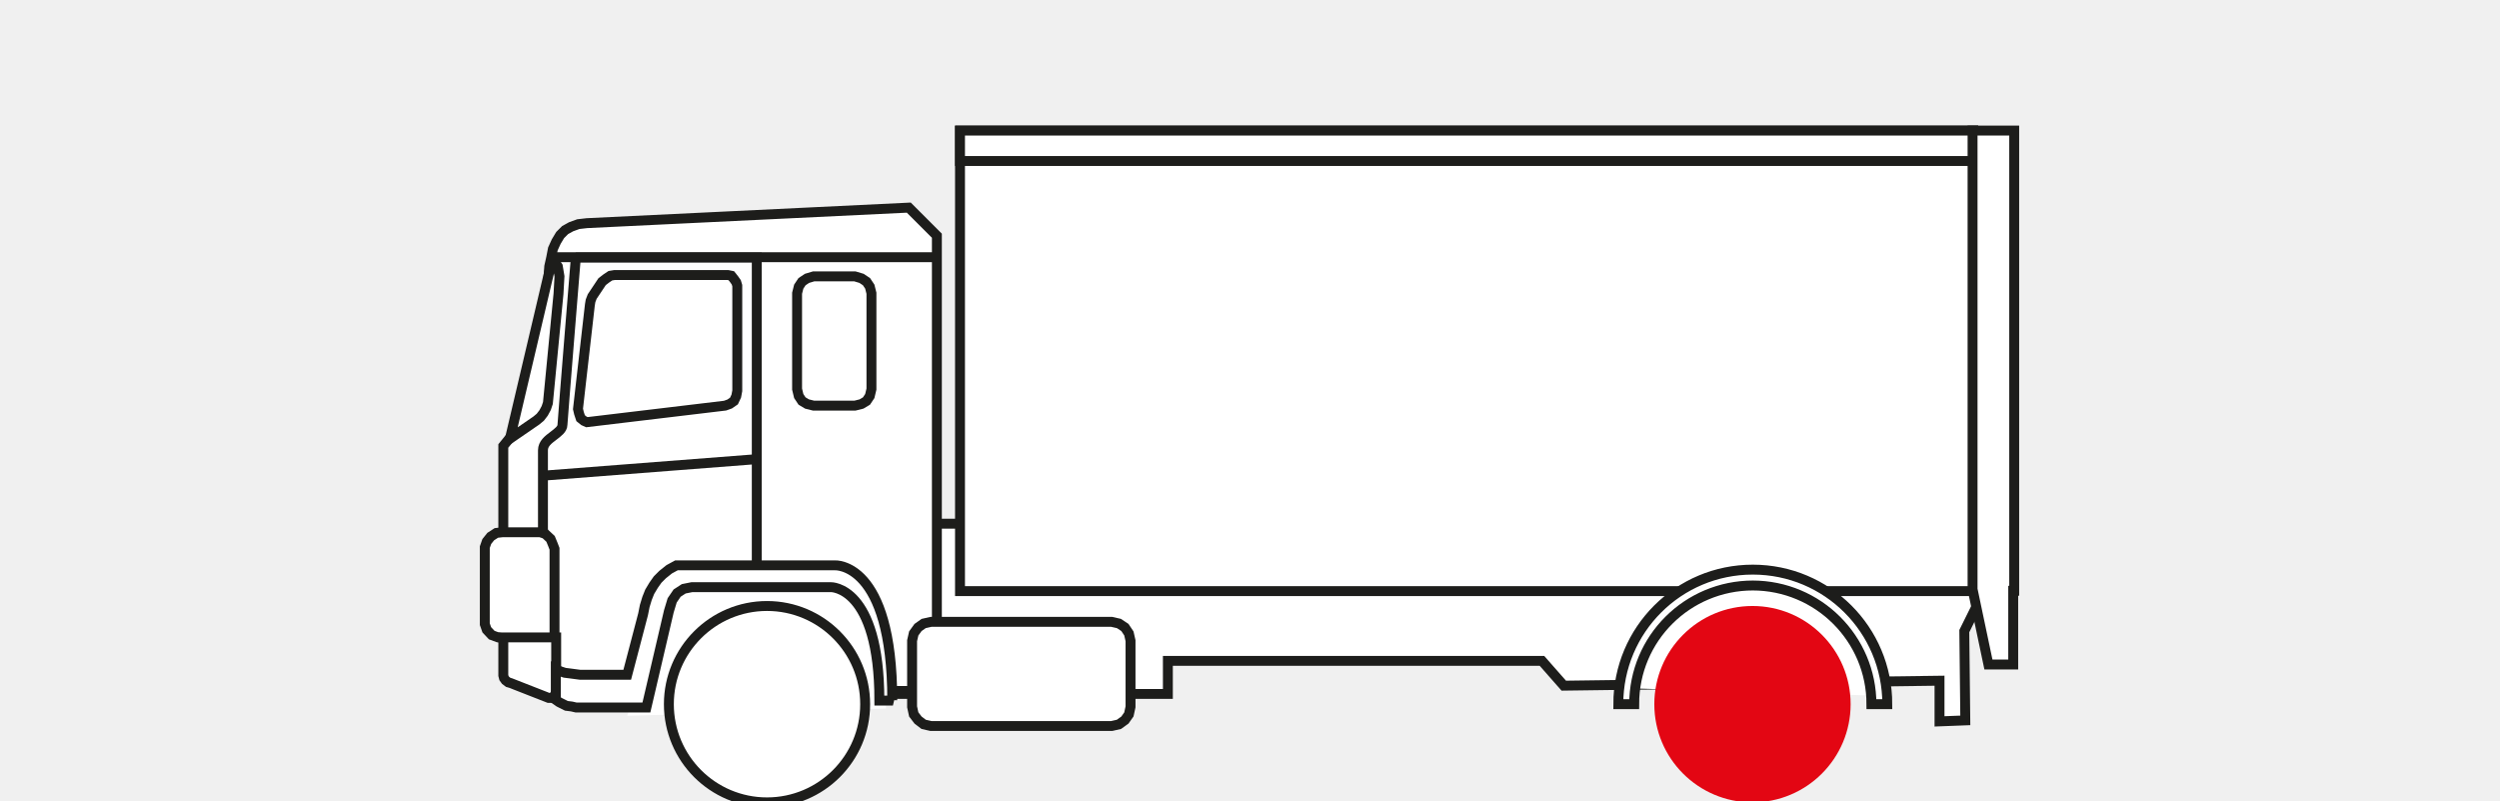
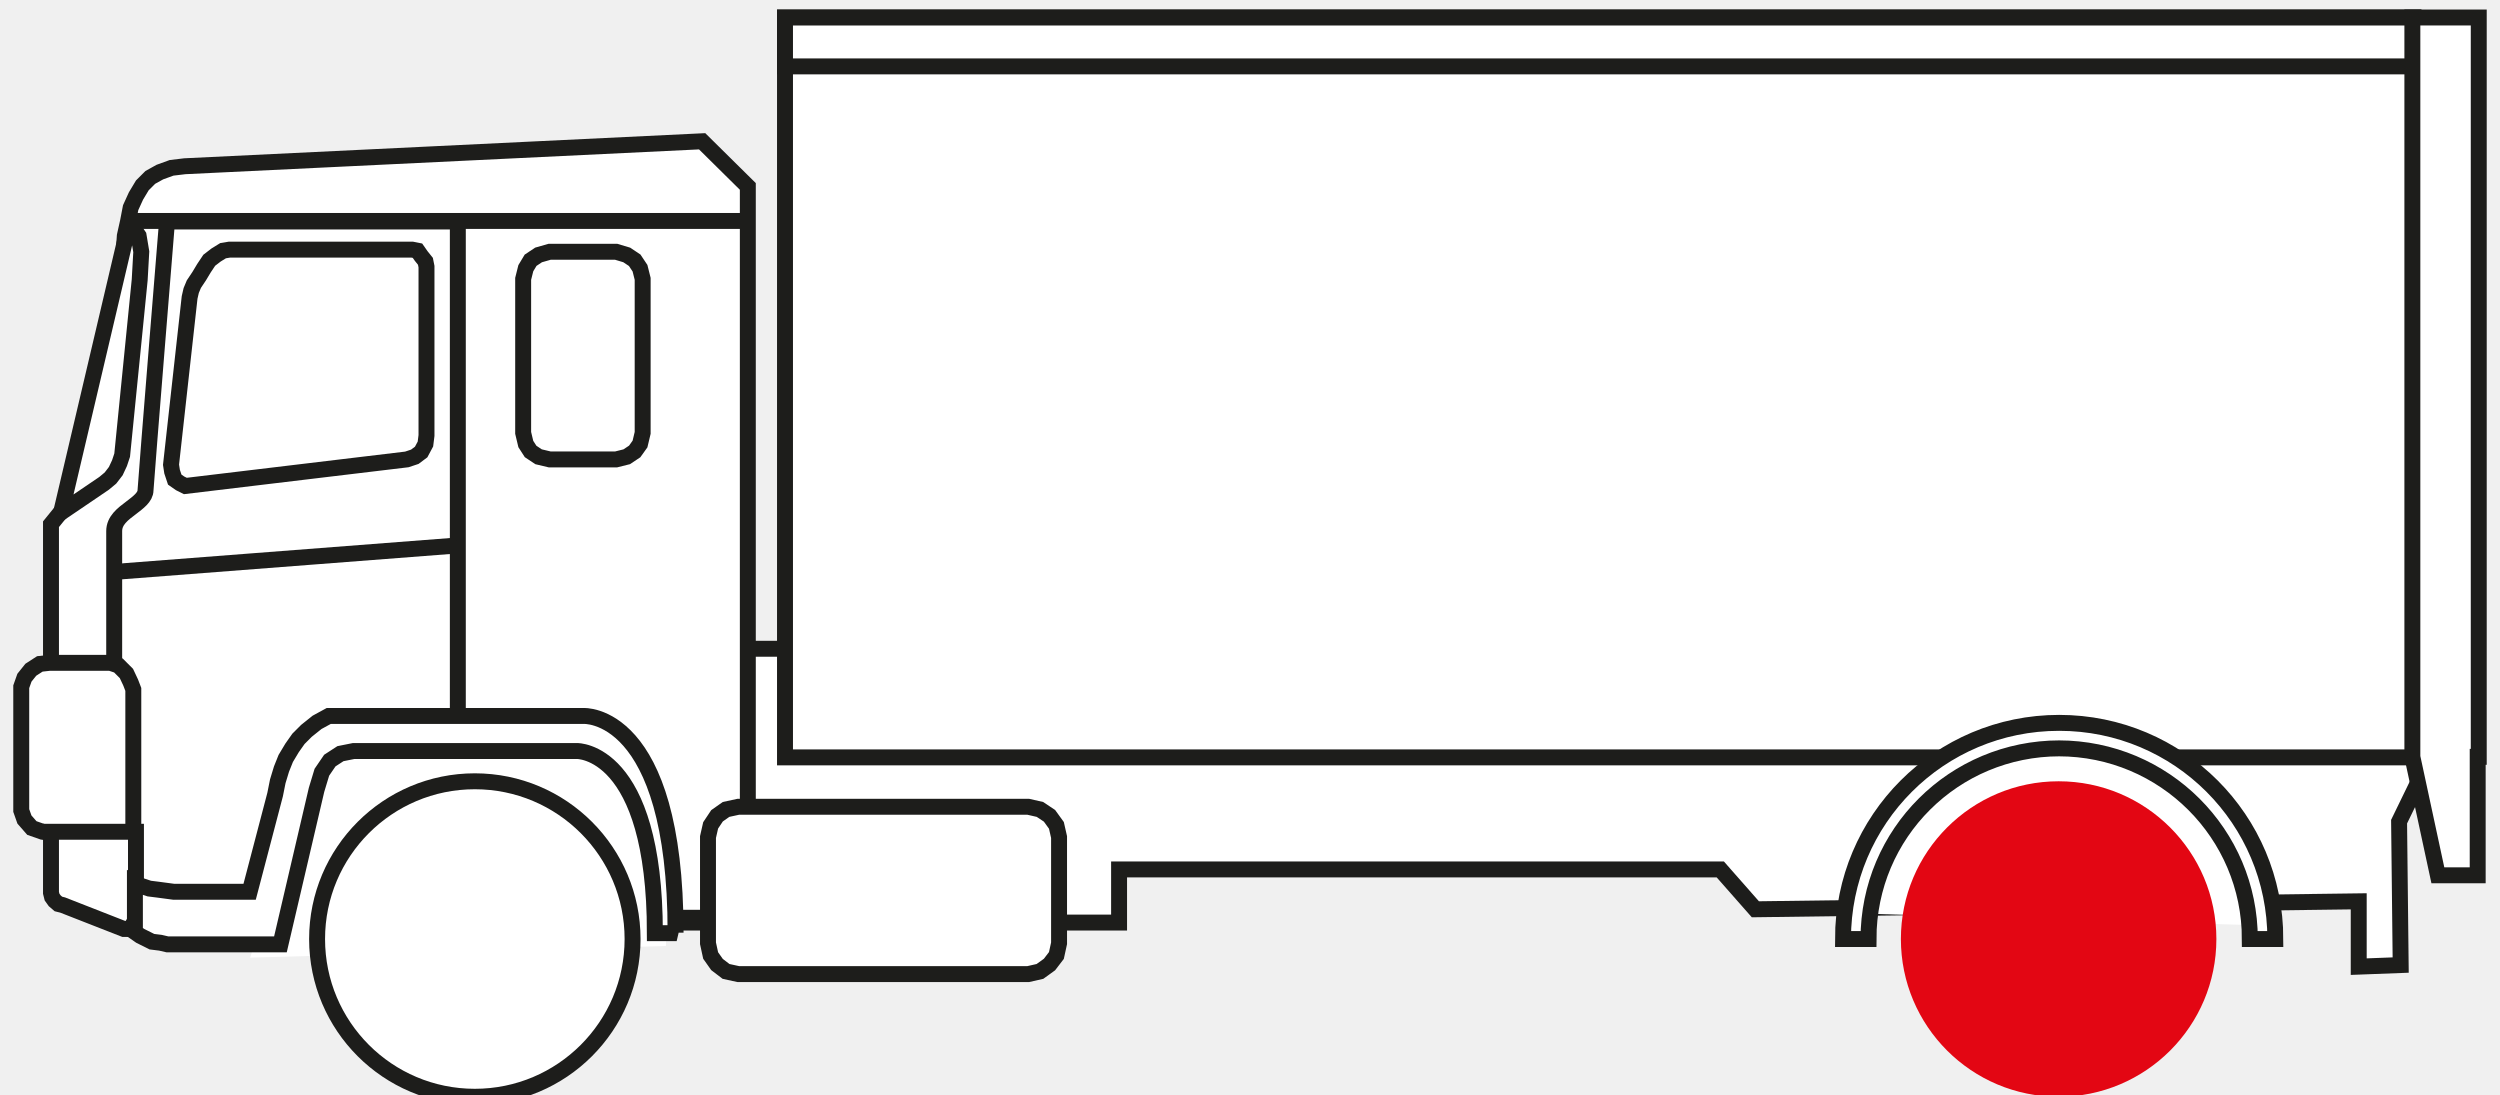
- <svg xmlns="http://www.w3.org/2000/svg" id="Capa_1" width="75.62" height="24.22" viewBox="0 0 75.62 24.22">
+ <svg xmlns="http://www.w3.org/2000/svg" id="Capa_1" width="47.07" height="20.6" viewBox="0 0 47.07 20.6">
  <defs>
-     <style>.cls-1{fill:#e30613;}.cls-1,.cls-2{stroke-width:0px;}.cls-2{fill:#fff;}.cls-3{fill:none;stroke:#1d1d1b;stroke-width:.3px;}</style>
+     <style>.cls-1{fill:none;stroke:#1d1d1b;stroke-width:.3px;}.cls-2{fill:#e30613;}.cls-2,.cls-3{stroke-width:0px;}.cls-3{fill:#fff;}</style>
  </defs>
-   <polygon class="cls-2" points="59.98 17.16 60.13 15.82 16.53 15.85 16.45 15.85 16.47 20.99 35.34 20.99 35.34 19.99 46.66 19.99 47.32 20.74 58.69 20.59 58.69 21.82 59.47 21.79 59.44 19.09 59.98 18 59.98 17.16" />
-   <polygon class="cls-3" points="59.98 17.16 60.13 15.82 16.53 15.85 16.45 15.85 16.47 20.99 35.34 20.99 35.34 19.99 46.66 19.99 47.32 20.74 58.69 20.59 58.69 21.82 59.47 21.79 59.44 19.09 59.98 18 59.98 17.16" />
-   <polygon class="cls-2" points="15.23 16.23 15.23 13.49 16.35 12.11 16.62 8.06 16.68 7.79 16.73 7.53 16.83 7.31 16.95 7.11 17.1 6.96 17.28 6.86 17.5 6.78 17.76 6.75 27.5 6.28 28.35 7.13 28.35 18.83 28 20.9 26.8 20.9 26.44 18.73 25.62 17.38 20.19 17.3 19.26 20.64 16.73 20.48 16.43 18.83 15.3 18.83 15.23 16.23" />
-   <polygon class="cls-3" points="15.23 16.23 15.23 13.49 16.35 12.11 16.62 8.06 16.68 7.79 16.73 7.53 16.83 7.31 16.95 7.11 17.1 6.96 17.28 6.86 17.5 6.78 17.76 6.75 27.5 6.28 28.35 7.13 28.35 18.83 28 20.9 26.8 20.9 26.44 18.73 25.62 17.38 20.19 17.3 19.26 20.64 16.73 20.48 16.43 18.83 15.3 18.83 15.23 16.23" />
-   <path class="cls-2" d="M17.42,7.78v.07s-.38,4.67-.4,5c0,.13-.14.23-.27.33-.16.12-.32.24-.32.44v7.05h3s.89-3.17.89-3.17l2.58-.18V7.79h-5.48Z" />
-   <path class="cls-3" d="M17.42,7.78v.07s-.38,4.67-.4,5c0,.13-.14.23-.27.33-.16.12-.32.24-.32.44v7.05h3s.89-3.17.89-3.17l2.58-.18V7.79h-5.48Z" />
-   <polygon class="cls-2" points="16.78 19.31 16.13 19.31 15.25 19.31 15.07 19.28 14.88 19.21 14.73 19.05 14.67 18.88 14.67 16.55 14.73 16.38 14.85 16.23 15.02 16.12 15.2 16.1 16.35 16.1 16.5 16.15 16.66 16.3 16.73 16.47 16.78 16.6 16.78 19.31" />
-   <polygon class="cls-3" points="16.78 19.31 16.13 19.31 15.25 19.31 15.07 19.28 14.88 19.21 14.73 19.05 14.67 18.88 14.67 16.55 14.73 16.38 14.85 16.23 15.02 16.12 15.2 16.1 16.35 16.1 16.5 16.15 16.66 16.3 16.73 16.47 16.78 16.6 16.78 19.31" />
-   <polygon class="cls-2" points="16.83 19.28 16.83 20.88 16.81 20.98 16.76 21.06 16.68 21.11 16.6 21.11 15.45 20.66 15.38 20.64 15.3 20.58 15.25 20.51 15.23 20.43 15.23 19.28 16.83 19.28" />
-   <polygon class="cls-3" points="16.83 19.28 16.83 20.88 16.81 20.98 16.76 21.06 16.68 21.11 16.6 21.11 15.45 20.66 15.38 20.64 15.3 20.58 15.25 20.51 15.23 20.43 15.23 19.28 16.83 19.28" />
-   <polygon class="cls-2" points="16.71 7.84 15.43 13.27 16.23 12.72 16.35 12.62 16.45 12.49 16.53 12.34 16.58 12.19 16.9 8.89 16.93 8.36 16.88 8.06 16.78 7.91 16.71 7.84" />
-   <polygon class="cls-3" points="16.71 7.84 15.43 13.27 16.23 12.72 16.35 12.62 16.45 12.49 16.53 12.34 16.58 12.19 16.9 8.89 16.93 8.36 16.88 8.06 16.78 7.91 16.71 7.84" />
-   <polygon class="cls-2" points="24.62 8.36 25.87 8.36 26.07 8.42 26.22 8.52 26.32 8.67 26.37 8.87 26.37 11.77 26.32 11.98 26.22 12.13 26.07 12.22 25.87 12.27 24.62 12.27 24.42 12.22 24.27 12.13 24.17 11.98 24.12 11.77 24.12 8.87 24.17 8.67 24.27 8.52 24.42 8.42 24.62 8.36" />
-   <polygon class="cls-3" points="24.62 8.36 25.87 8.36 26.07 8.42 26.22 8.52 26.32 8.67 26.37 8.87 26.37 11.77 26.32 11.98 26.22 12.13 26.07 12.22 25.87 12.27 24.62 12.27 24.42 12.22 24.27 12.13 24.17 11.98 24.12 11.77 24.12 8.87 24.17 8.67 24.27 8.52 24.42 8.42 24.62 8.36" />
-   <polygon class="cls-2" points="28.17 18.81 33.64 18.81 33.86 18.86 34.04 18.98 34.16 19.16 34.21 19.38 34.21 21.38 34.16 21.61 34.04 21.78 33.86 21.91 33.64 21.96 28.17 21.96 27.95 21.91 27.78 21.78 27.65 21.61 27.6 21.38 27.6 19.38 27.65 19.16 27.78 18.98 27.95 18.86 28.17 18.81" />
-   <polygon class="cls-3" points="28.17 18.81 33.64 18.81 33.86 18.86 34.04 18.98 34.16 19.16 34.21 19.38 34.21 21.38 34.16 21.61 34.04 21.78 33.86 21.91 33.64 21.96 28.17 21.96 27.95 21.91 27.78 21.78 27.65 21.61 27.6 21.38 27.6 19.38 27.65 19.16 27.78 18.98 27.95 18.86 28.17 18.81" />
-   <path class="cls-2" d="M26.81,21.43s.04-4.01-1.42-4.01-5.07.07-5.07.07l-1.34,4.16,7.84-.22Z" />
-   <rect class="cls-2" x="29.05" y="3.95" width="30.66" height="13.93" />
-   <rect class="cls-3" x="29.05" y="3.95" width="30.66" height="13.93" />
-   <rect class="cls-2" x="29.05" y="3.95" width="30.66" height=".92" />
-   <rect class="cls-3" x="29.05" y="3.95" width="30.66" height=".92" />
-   <path class="cls-2" d="M56.72,21.05s-.46-3.56-3.55-3.56-3.86,3.33-3.86,3.33l7.41.22Z" />
-   <polygon class="cls-2" points="60.95 3.95 59.69 3.95 59.69 17.87 59.7 17.87 60.17 20.1 60.92 20.1 60.92 17.87 60.95 17.87 60.95 3.95" />
-   <polygon class="cls-3" points="60.95 3.95 59.69 3.95 59.69 17.87 59.7 17.87 60.17 20.1 60.92 20.1 60.92 17.87 60.95 17.87 60.95 3.95" />
-   <polygon class="cls-2" points="21.94 12.27 17.76 12.77 17.67 12.73 17.57 12.65 17.52 12.5 17.49 12.37 17.85 9.22 17.87 9.1 17.92 8.97 18.02 8.82 18.12 8.67 18.22 8.52 18.35 8.42 18.47 8.34 18.59 8.32 22.03 8.32 22.13 8.34 22.21 8.44 22.28 8.54 22.31 8.64 22.31 11.82 22.28 11.98 22.21 12.13 22.08 12.22 21.94 12.27" />
-   <polygon class="cls-3" points="21.94 12.27 17.76 12.77 17.67 12.73 17.57 12.65 17.52 12.5 17.49 12.37 17.85 9.22 17.87 9.1 17.92 8.97 18.02 8.82 18.12 8.67 18.22 8.52 18.35 8.42 18.47 8.34 18.59 8.32 22.03 8.32 22.13 8.34 22.21 8.44 22.28 8.54 22.31 8.64 22.31 11.82 22.28 11.98 22.21 12.13 22.08 12.22 21.94 12.27" />
-   <line class="cls-2" x1="16.41" y1="14.39" x2="22.88" y2="13.89" />
-   <line class="cls-3" x1="16.41" y1="14.39" x2="22.88" y2="13.89" />
-   <line class="cls-3" x1="16.67" y1="7.78" x2="28.33" y2="7.78" />
-   <path class="cls-1" d="M56,21.3c0,1.64-1.33,2.97-2.97,2.97s-2.97-1.33-2.97-2.97,1.33-2.97,2.97-2.97,2.97,1.33,2.97,2.97" />
-   <path class="cls-2" d="M53.03,17.71c1.99,0,3.6,1.61,3.6,3.59h.48c0-2.25-1.82-4.07-4.07-4.07s-4.07,1.82-4.07,4.07h.48c0-1.99,1.61-3.59,3.6-3.59" />
-   <path class="cls-3" d="M53.03,17.71c1.99,0,3.6,1.61,3.6,3.59h.48c0-2.25-1.82-4.07-4.07-4.07s-4.07,1.82-4.07,4.07h.48c0-1.99,1.61-3.59,3.6-3.59Z" />
-   <path class="cls-2" d="M26.18,21.3c0,1.64-1.33,2.97-2.97,2.97s-2.97-1.33-2.97-2.97,1.33-2.97,2.97-2.97,2.97,1.33,2.97,2.97" />
-   <path class="cls-3" d="M26.18,21.3c0,1.64-1.33,2.97-2.97,2.97s-2.97-1.33-2.97-2.97,1.33-2.97,2.97-2.97,2.97,1.33,2.97,2.97Z" />
-   <path class="cls-2" d="M27.02,21.19h-.41c0-3.47-1.47-3.43-1.47-3.43h-4.2s-.25.05-.25.05l-.2.13-.15.22-.1.33-.68,2.91h-2.13l-.13-.03-.16-.02-.1-.05-.12-.06-.1-.07v-.93l.12.06.15.05.16.02.15.02.15.02h1.43l.48-1.83.05-.25.07-.23.08-.2.12-.2.12-.17.15-.15.2-.16.22-.12h4.79s1.74-.12,1.74,4.08" />
-   <path class="cls-3" d="M27.02,21.19h-.41c0-3.47-1.47-3.43-1.47-3.43h-4.2s-.25.05-.25.05l-.2.13-.15.22-.1.33-.68,2.91h-2.13l-.13-.03-.16-.02-.1-.05-.12-.06-.1-.07v-.93l.12.06.15.05.16.02.15.02.15.02h1.43l.48-1.83.05-.25.07-.23.08-.2.12-.2.12-.17.15-.15.2-.16.22-.12h4.79s1.74-.12,1.74,4.08Z" />
+   <polygon class="cls-3" points="45.7 13.54 45.86 12.2 2.25 12.22 2.18 12.22 2.2 17.37 21.07 17.37 21.07 16.37 32.39 16.37 33.05 17.12 44.41 16.97 44.41 18.2 45.2 18.17 45.17 15.47 45.7 14.38 45.7 13.54" />
+   <polygon class="cls-1" points="45.7 13.54 45.86 12.2 2.25 12.22 2.18 12.22 2.2 17.37 21.07 17.37 21.07 16.37 32.39 16.37 33.05 17.12 44.41 16.97 44.41 18.2 45.2 18.17 45.17 15.47 45.7 14.38 45.7 13.54" />
+   <polygon class="cls-3" points=".96 12.61 .96 9.87 2.08 8.49 2.35 4.44 2.41 4.17 2.46 3.91 2.56 3.69 2.68 3.49 2.83 3.34 3.01 3.24 3.23 3.16 3.48 3.13 13.22 2.66 14.08 3.51 14.08 15.21 13.73 17.28 12.52 17.28 12.17 15.11 11.35 13.76 5.91 13.68 4.99 17.02 2.46 16.86 2.16 15.21 1.03 15.21 .96 12.61" />
+   <polygon class="cls-1" points=".96 12.61 .96 9.87 2.08 8.49 2.35 4.44 2.41 4.17 2.46 3.91 2.56 3.69 2.68 3.49 2.83 3.34 3.01 3.24 3.23 3.16 3.48 3.13 13.22 2.66 14.08 3.51 14.08 15.21 13.73 17.28 12.52 17.28 12.17 15.11 11.35 13.76 5.91 13.68 4.99 17.02 2.46 16.86 2.16 15.21 1.03 15.21 .96 12.61" />
+   <path class="cls-3" d="M3.14,4.16v.07s-.38,4.67-.4,5c0,.13-.14.23-.27.33-.16.12-.32.24-.32.44v7.05h3s.89-3.17.89-3.17l2.58-.18V4.17H3.14Z" />
+   <path class="cls-1" d="M3.14,4.16v.07s-.38,4.67-.4,5c0,.13-.14.23-.27.33-.16.12-.32.24-.32.44v7.05h3s.89-3.17.89-3.17l2.58-.18V4.17H3.14Z" />
+   <polygon class="cls-3" points="2.51 15.69 1.85 15.69 .98 15.69 .8 15.66 .6 15.59 .46 15.43 .4 15.26 .4 12.93 .46 12.76 .58 12.61 .75 12.5 .93 12.48 2.08 12.48 2.23 12.53 2.38 12.68 2.46 12.85 2.51 12.98 2.51 15.69" />
+   <polygon class="cls-1" points="2.51 15.69 1.85 15.69 .98 15.69 .8 15.66 .6 15.59 .46 15.43 .4 15.26 .4 12.93 .46 12.76 .58 12.61 .75 12.5 .93 12.48 2.08 12.48 2.23 12.53 2.38 12.68 2.46 12.85 2.51 12.98 2.51 15.69" />
+   <polygon class="cls-3" points="2.56 15.66 2.56 17.26 2.53 17.36 2.48 17.44 2.41 17.49 2.33 17.49 1.18 17.04 1.1 17.02 1.03 16.96 .98 16.89 .96 16.81 .96 15.66 2.56 15.66" />
+   <polygon class="cls-1" points="2.56 15.66 2.56 17.26 2.53 17.36 2.48 17.44 2.41 17.49 2.33 17.49 1.18 17.04 1.1 17.02 1.03 16.96 .98 16.89 .96 16.81 .96 15.66 2.56 15.66" />
+   <polygon class="cls-3" points="2.43 4.21 1.15 9.65 1.96 9.1 2.08 9 2.18 8.87 2.25 8.72 2.3 8.57 2.63 5.27 2.66 4.74 2.61 4.44 2.51 4.29 2.43 4.21" />
+   <polygon class="cls-1" points="2.43 4.21 1.15 9.65 1.96 9.1 2.08 9 2.18 8.87 2.25 8.72 2.3 8.57 2.63 5.27 2.66 4.74 2.61 4.44 2.51 4.29 2.43 4.21" />
+   <polygon class="cls-3" points="10.35 4.74 11.6 4.74 11.8 4.8 11.95 4.9 12.05 5.05 12.1 5.25 12.1 8.15 12.05 8.36 11.95 8.5 11.8 8.6 11.6 8.65 10.35 8.65 10.14 8.6 9.99 8.5 9.9 8.36 9.85 8.15 9.85 5.25 9.9 5.05 9.99 4.9 10.14 4.8 10.35 4.74" />
+   <polygon class="cls-1" points="10.35 4.74 11.6 4.74 11.8 4.8 11.95 4.9 12.05 5.05 12.1 5.25 12.1 8.15 12.05 8.36 11.95 8.5 11.8 8.6 11.6 8.65 10.35 8.65 10.14 8.6 9.99 8.5 9.9 8.36 9.85 8.15 9.85 5.25 9.9 5.05 9.99 4.9 10.14 4.8 10.35 4.74" />
+   <polygon class="cls-3" points="13.9 15.19 19.36 15.19 19.58 15.24 19.76 15.36 19.89 15.54 19.94 15.76 19.94 17.76 19.89 17.99 19.76 18.16 19.58 18.29 19.36 18.34 13.9 18.34 13.67 18.29 13.5 18.16 13.38 17.99 13.33 17.76 13.33 15.76 13.38 15.54 13.5 15.36 13.67 15.24 13.9 15.19" />
+   <polygon class="cls-1" points="13.9 15.19 19.36 15.19 19.58 15.24 19.76 15.36 19.89 15.54 19.94 15.76 19.94 17.76 19.89 17.99 19.76 18.16 19.58 18.29 19.36 18.34 13.9 18.34 13.67 18.29 13.5 18.16 13.38 17.99 13.33 17.76 13.33 15.76 13.38 15.54 13.5 15.36 13.67 15.24 13.9 15.19" />
+   <path class="cls-3" d="M12.54,17.81s.04-4.01-1.42-4.01-5.07.07-5.07.07l-1.34,4.16,7.84-.22Z" />
+   <rect class="cls-3" x="14.78" y=".33" width="30.66" height="13.93" />
+   <rect class="cls-1" x="14.78" y=".33" width="30.66" height="13.93" />
+   <rect class="cls-3" x="14.78" y=".33" width="30.66" height=".92" />
+   <rect class="cls-1" x="14.78" y=".33" width="30.66" height=".92" />
+   <path class="cls-3" d="M42.45,17.43s-.46-3.56-3.55-3.56-3.86,3.33-3.86,3.33l7.41.22Z" />
+   <polygon class="cls-3" points="46.67 .33 45.42 .33 45.42 14.25 45.42 14.25 45.9 16.48 46.65 16.48 46.65 14.25 46.67 14.25 46.67 .33" />
+   <polygon class="cls-1" points="46.67 .33 45.42 .33 45.42 14.25 45.42 14.25 45.9 16.48 46.65 16.48 46.65 14.25 46.67 14.25 46.67 .33" />
+   <polygon class="cls-3" points="7.66 8.65 3.49 9.15 3.39 9.1 3.29 9.03 3.24 8.88 3.22 8.75 3.57 5.6 3.6 5.47 3.65 5.35 3.75 5.2 3.84 5.05 3.94 4.9 4.07 4.8 4.2 4.72 4.32 4.7 7.76 4.7 7.86 4.72 7.93 4.82 8.01 4.92 8.03 5.02 8.03 8.2 8.01 8.36 7.93 8.51 7.81 8.6 7.66 8.65" />
+   <polygon class="cls-1" points="7.66 8.65 3.49 9.15 3.39 9.1 3.29 9.03 3.24 8.88 3.22 8.75 3.57 5.6 3.6 5.47 3.65 5.35 3.75 5.2 3.84 5.05 3.94 4.9 4.07 4.8 4.2 4.72 4.32 4.7 7.76 4.7 7.86 4.72 7.93 4.82 8.01 4.92 8.03 5.02 8.03 8.2 8.01 8.36 7.93 8.51 7.81 8.6 7.66 8.65" />
+   <line class="cls-3" x1="2.13" y1="10.77" x2="8.61" y2="10.27" />
+   <line class="cls-1" x1="2.13" y1="10.77" x2="8.61" y2="10.27" />
+   <line class="cls-1" x1="2.4" y1="4.16" x2="14.05" y2="4.16" />
+   <path class="cls-2" d="M41.73,17.68c0,1.64-1.33,2.97-2.97,2.97s-2.97-1.33-2.97-2.97,1.33-2.97,2.97-2.97,2.97,1.33,2.97,2.97" />
+   <path class="cls-3" d="M38.76,14.09c1.99,0,3.6,1.61,3.6,3.59h.48c0-2.25-1.82-4.07-4.07-4.07s-4.07,1.82-4.07,4.07h.48c0-1.99,1.61-3.59,3.6-3.59" />
+   <path class="cls-1" d="M38.76,14.09c1.99,0,3.6,1.61,3.6,3.59h.48c0-2.25-1.82-4.07-4.07-4.07s-4.07,1.82-4.07,4.07h.48c0-1.99,1.61-3.59,3.6-3.59Z" />
+   <path class="cls-3" d="M11.91,17.68c0,1.64-1.33,2.97-2.97,2.97s-2.97-1.33-2.97-2.97,1.33-2.97,2.97-2.97,2.97,1.33,2.97,2.97" />
+   <path class="cls-1" d="M11.91,17.68c0,1.64-1.33,2.97-2.97,2.97s-2.97-1.33-2.97-2.97,1.33-2.97,2.97-2.97,2.97,1.33,2.97,2.97Z" />
+   <path class="cls-3" d="M12.74,17.57h-.41c0-3.47-1.47-3.43-1.47-3.43h-4.2s-.25.05-.25.05l-.2.13-.15.22-.1.33-.68,2.91h-2.13l-.13-.03-.16-.02-.1-.05-.12-.06-.1-.07v-.93l.12.06.15.05.16.02.15.02.15.02h1.43l.48-1.83.05-.25.07-.23.08-.2.12-.2.12-.17.15-.15.2-.16.22-.12h4.79s1.74-.12,1.74,4.08" />
+   <path class="cls-1" d="M12.74,17.57h-.41c0-3.47-1.47-3.43-1.47-3.43h-4.2s-.25.05-.25.05l-.2.13-.15.22-.1.33-.68,2.91h-2.13l-.13-.03-.16-.02-.1-.05-.12-.06-.1-.07v-.93l.12.06.15.05.16.02.15.02.15.02h1.43l.48-1.83.05-.25.07-.23.08-.2.12-.2.12-.17.15-.15.2-.16.22-.12h4.79s1.74-.12,1.74,4.08Z" />
</svg>
